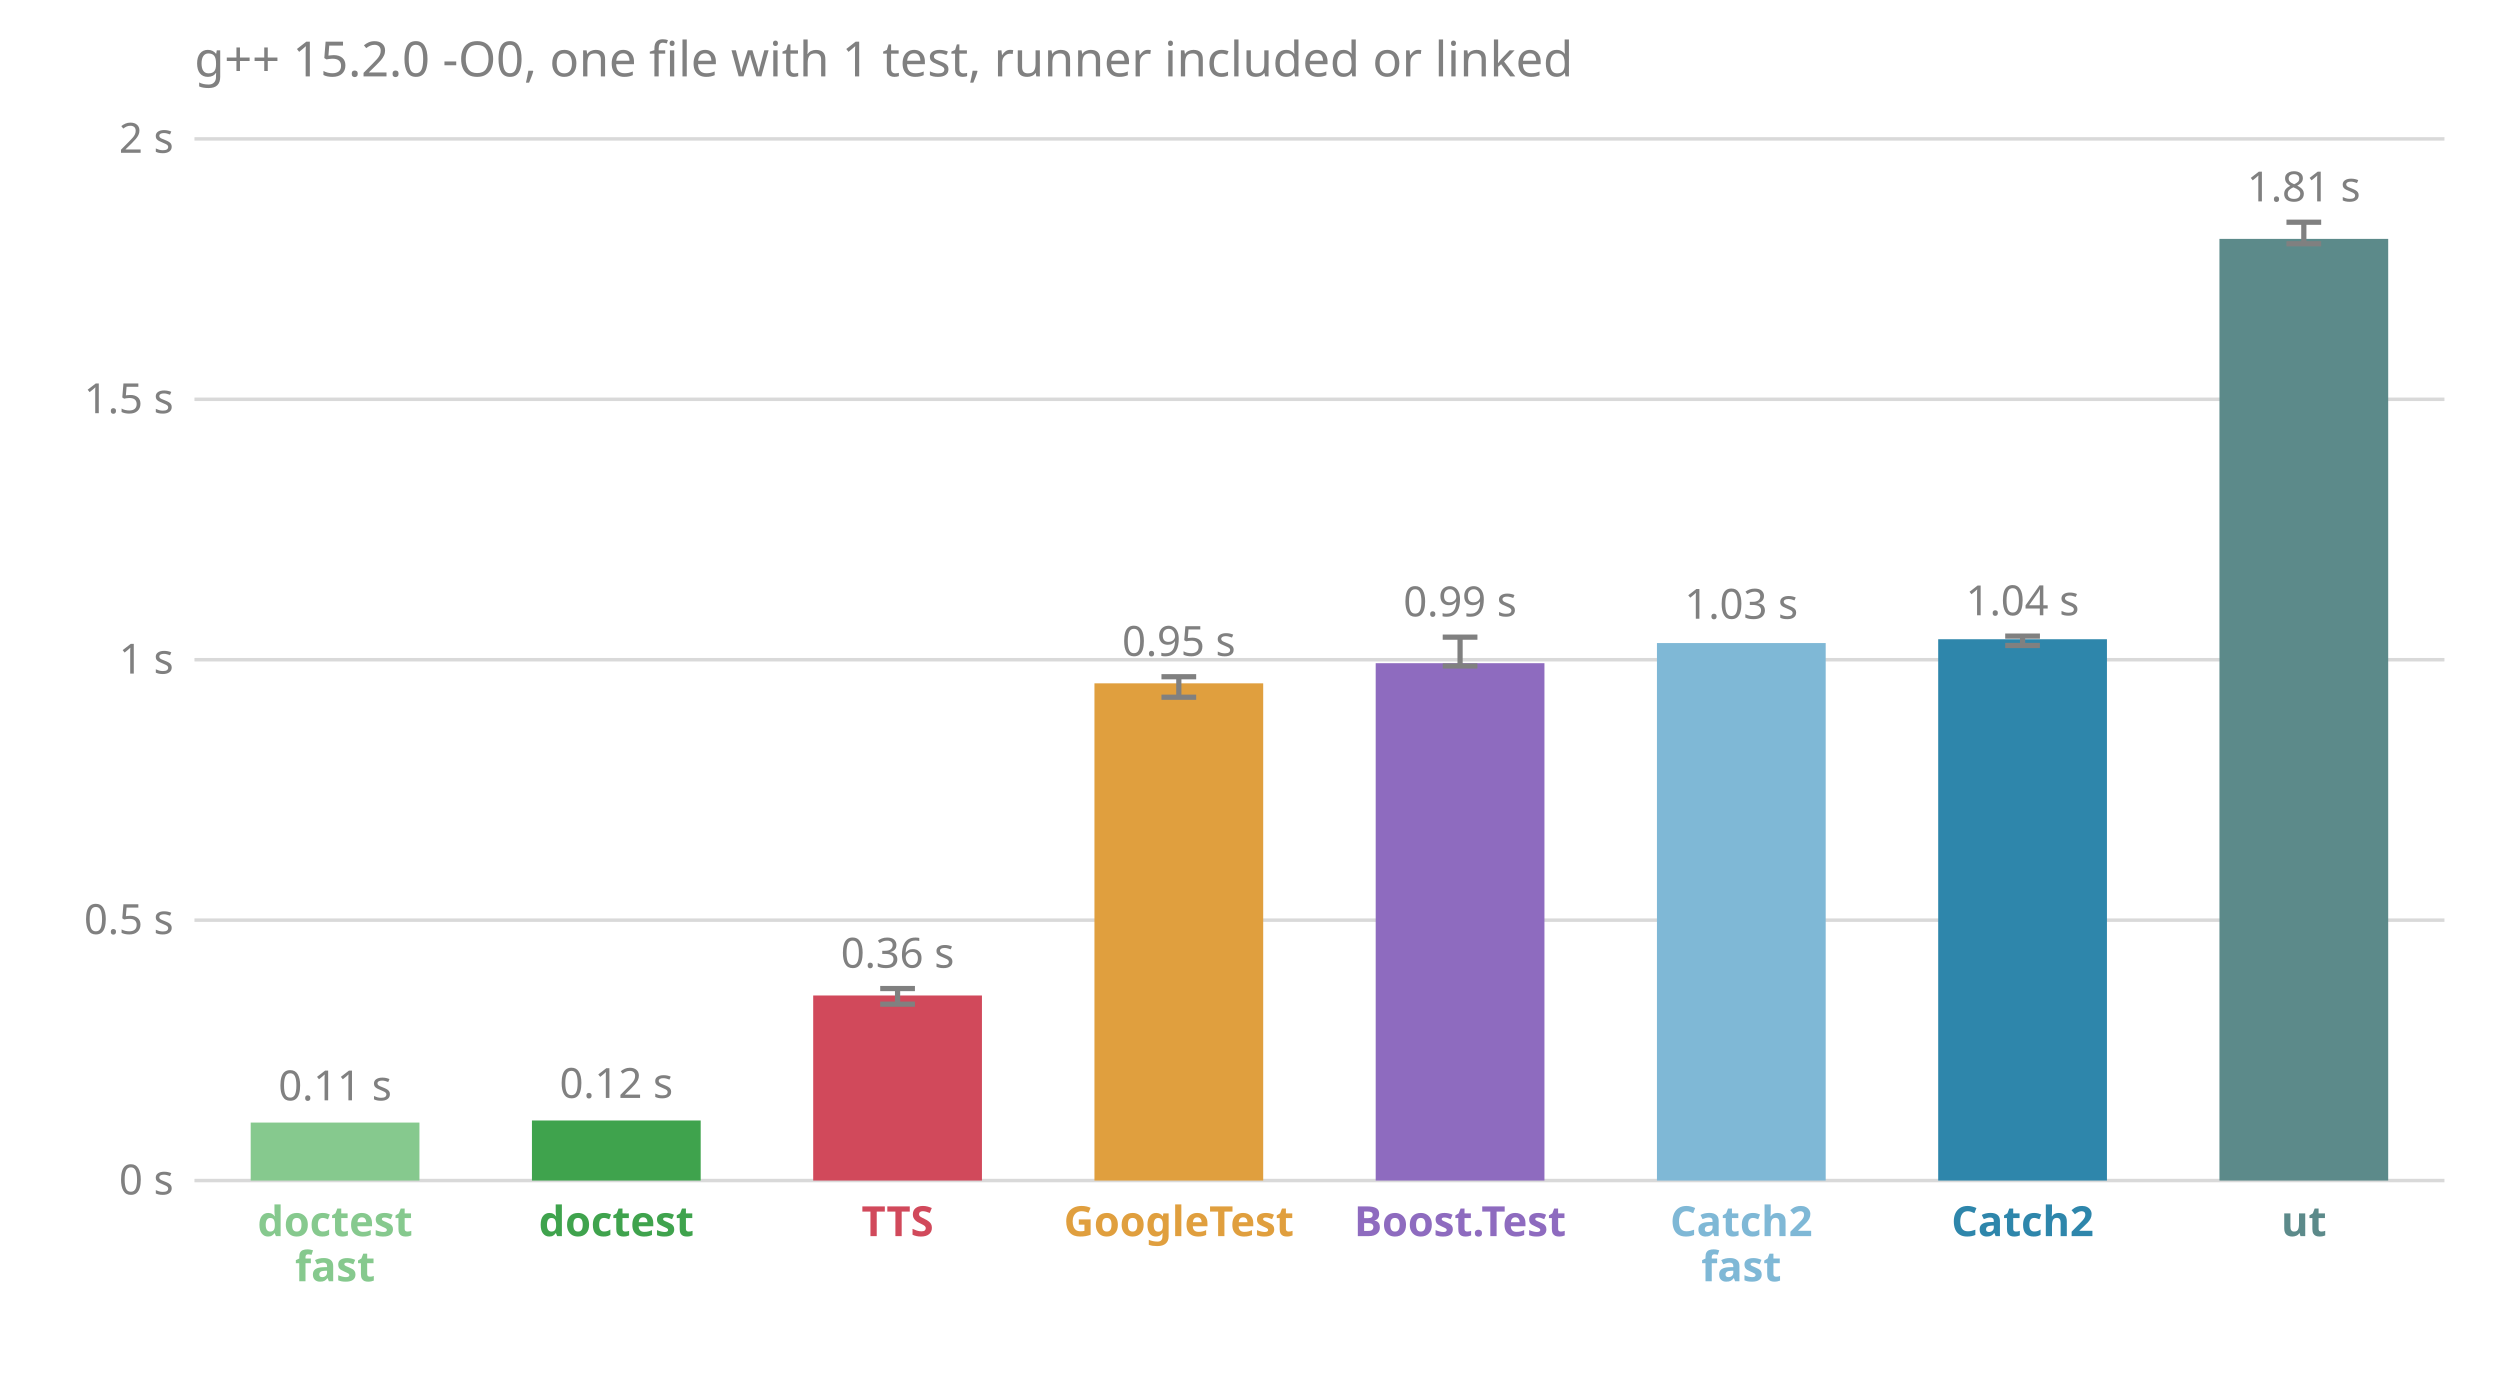
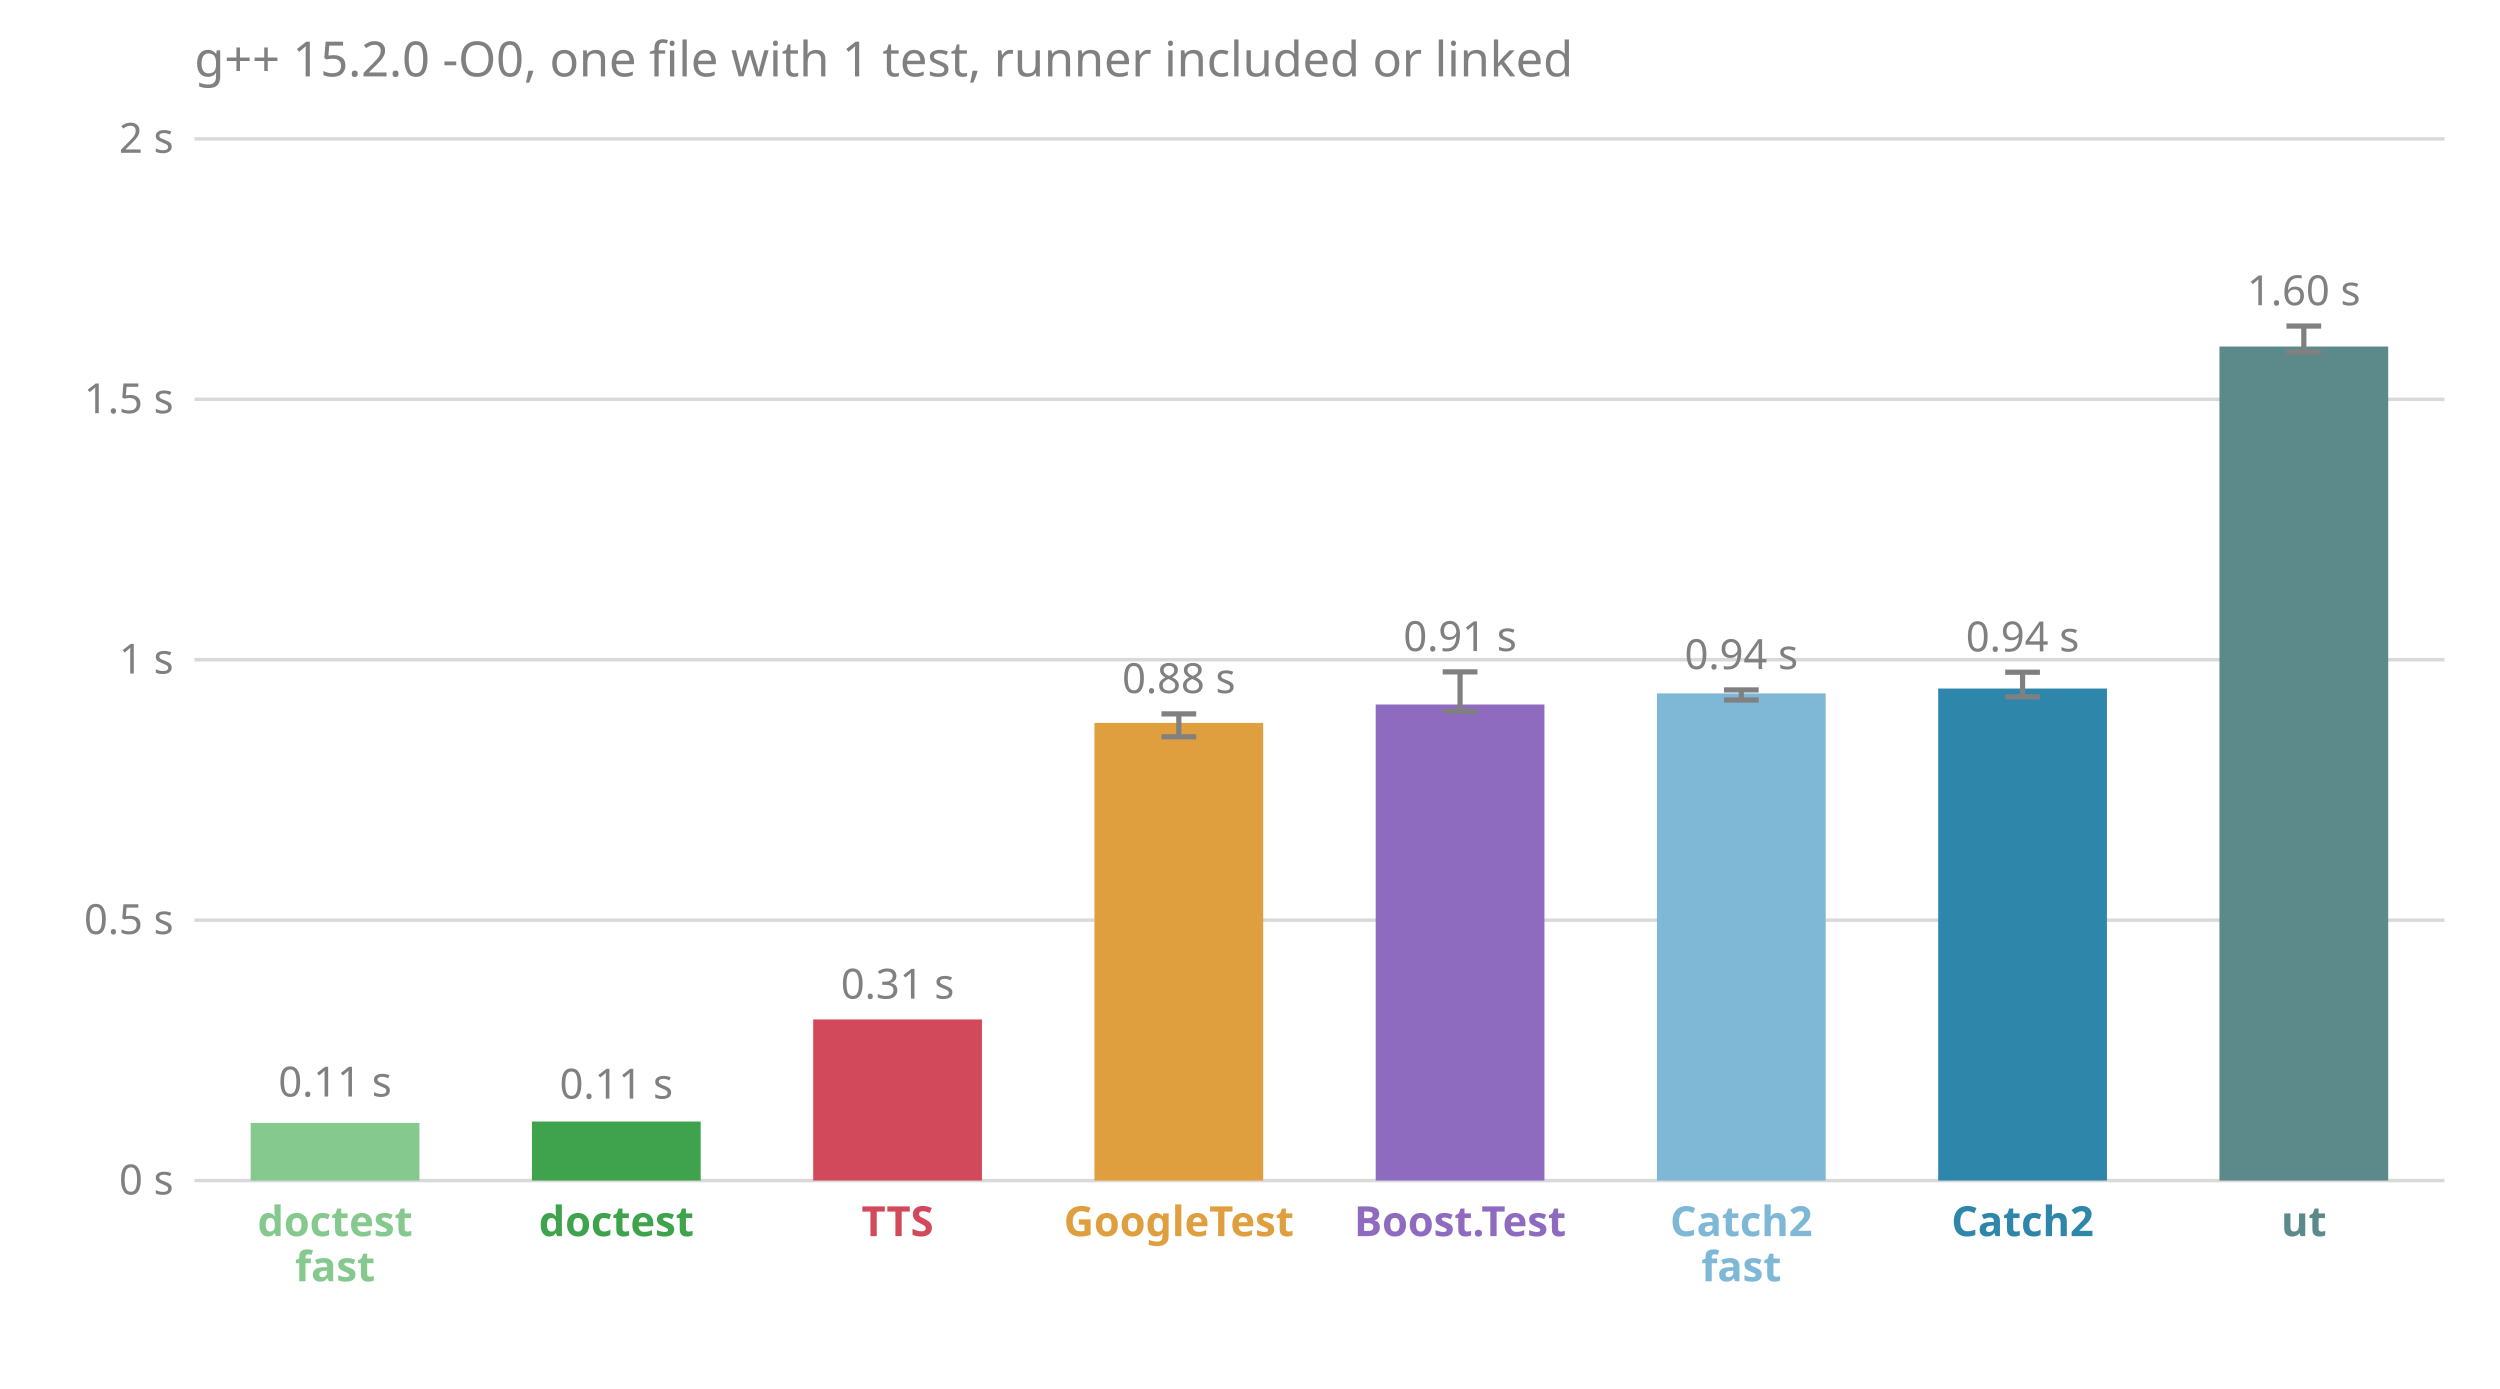
<svg xmlns="http://www.w3.org/2000/svg" viewBox="0 0 720 400" font-family="sans-serif" font-size="12">
  <text x="56.0" y="22.0" fill="#808080" font-size="14">g++ 15.2.0 -O0, one file with 1 test, runner included or linked</text>
  <line x1="56.0" x2="704.0" y1="340.0" y2="340.0" stroke="#808080" stroke-opacity="0.3" />
  <text x="50.0" y="344.0" fill="#808080" text-anchor="end">0 s</text>
  <line x1="56.0" x2="704.0" y1="265.0" y2="265.0" stroke="#808080" stroke-opacity="0.3" />
  <text x="50.0" y="269.0" fill="#808080" text-anchor="end">0.5 s</text>
  <line x1="56.0" x2="704.0" y1="190.0" y2="190.0" stroke="#808080" stroke-opacity="0.3" />
  <text x="50.0" y="194.0" fill="#808080" text-anchor="end">1 s</text>
  <line x1="56.0" x2="704.0" y1="115.0" y2="115.0" stroke="#808080" stroke-opacity="0.3" />
  <text x="50.0" y="119.0" fill="#808080" text-anchor="end">1.5 s</text>
  <line x1="56.0" x2="704.0" y1="40.0" y2="40.0" stroke="#808080" stroke-opacity="0.3" />
  <text x="50.0" y="44.0" fill="#808080" text-anchor="end">2 s</text>
-   <rect x="72.2" y="323.3" width="48.6" height="16.7" fill="#86c98e" />
-   <text x="96.5" y="316.9" fill="#808080" text-anchor="middle">0.11 s</text>
+   <rect x="72.2" y="323.4" width="48.6" height="16.6" fill="#86c98e" />
+   <text x="96.5" y="315.8" fill="#808080" text-anchor="middle">0.11 s</text>
  <text x="96.5" y="356.0" fill="#86c98e" font-weight="bold" text-anchor="middle">doctest</text>
  <text x="96.5" y="369.0" fill="#86c98e" font-weight="bold" text-anchor="middle">fast</text>
-   <rect x="153.2" y="322.7" width="48.6" height="17.3" fill="#3fa34d" />
-   <text x="177.5" y="316.2" fill="#808080" text-anchor="middle">0.12 s</text>
+   <rect x="153.2" y="323.0" width="48.6" height="17.0" fill="#3fa34d" />
+   <text x="177.5" y="316.4" fill="#808080" text-anchor="middle">0.11 s</text>
  <text x="177.5" y="356.0" fill="#3fa34d" font-weight="bold" text-anchor="middle">doctest</text>
-   <rect x="234.2" y="286.7" width="48.6" height="53.3" fill="#d1495b" />
-   <line x1="258.5" x2="258.5" y1="289.2" y2="284.7" stroke="#808080" stroke-width="1.5" />
-   <line x1="253.5" x2="263.5" y1="289.2" y2="289.2" stroke="#808080" stroke-width="1.5" />
-   <line x1="253.5" x2="263.5" y1="284.7" y2="284.7" stroke="#808080" stroke-width="1.5" />
-   <text x="258.5" y="278.7" fill="#808080" text-anchor="middle">0.36 s</text>
+   <rect x="234.2" y="293.6" width="48.6" height="46.4" fill="#d1495b" />
+   <text x="258.5" y="287.6" fill="#808080" text-anchor="middle">0.31 s</text>
  <text x="258.5" y="356.0" fill="#d1495b" font-weight="bold" text-anchor="middle">TTS</text>
-   <rect x="315.2" y="196.8" width="48.6" height="143.2" fill="#e09f3e" />
-   <line x1="339.5" x2="339.5" y1="200.8" y2="194.9" stroke="#808080" stroke-width="1.5" />
-   <line x1="334.5" x2="344.5" y1="200.8" y2="200.8" stroke="#808080" stroke-width="1.5" />
-   <line x1="334.5" x2="344.5" y1="194.9" y2="194.9" stroke="#808080" stroke-width="1.5" />
-   <text x="339.5" y="188.9" fill="#808080" text-anchor="middle">0.95 s</text>
+   <rect x="315.2" y="208.2" width="48.6" height="131.8" fill="#e09f3e" />
+   <line x1="339.5" x2="339.5" y1="212.2" y2="205.6" stroke="#808080" stroke-width="1.5" />
+   <line x1="334.5" x2="344.5" y1="212.2" y2="212.2" stroke="#808080" stroke-width="1.5" />
+   <line x1="334.5" x2="344.5" y1="205.6" y2="205.6" stroke="#808080" stroke-width="1.5" />
+   <text x="339.5" y="199.6" fill="#808080" text-anchor="middle">0.88 s</text>
  <text x="339.5" y="356.0" fill="#e09f3e" font-weight="bold" text-anchor="middle">GoogleTest</text>
-   <rect x="396.2" y="191.0" width="48.6" height="149.0" fill="#8e6bbf" />
-   <line x1="420.5" x2="420.5" y1="191.8" y2="183.5" stroke="#808080" stroke-width="1.5" />
-   <line x1="415.5" x2="425.5" y1="191.8" y2="191.8" stroke="#808080" stroke-width="1.5" />
-   <line x1="415.5" x2="425.5" y1="183.5" y2="183.5" stroke="#808080" stroke-width="1.5" />
-   <text x="420.5" y="177.5" fill="#808080" text-anchor="middle">0.99 s</text>
+   <rect x="396.2" y="202.9" width="48.6" height="137.1" fill="#8e6bbf" />
+   <line x1="420.5" x2="420.5" y1="204.8" y2="193.5" stroke="#808080" stroke-width="1.5" />
+   <line x1="415.5" x2="425.5" y1="204.8" y2="204.8" stroke="#808080" stroke-width="1.5" />
+   <line x1="415.5" x2="425.5" y1="193.5" y2="193.5" stroke="#808080" stroke-width="1.5" />
+   <text x="420.5" y="187.5" fill="#808080" text-anchor="middle">0.91 s</text>
  <text x="420.5" y="356.0" fill="#8e6bbf" font-weight="bold" text-anchor="middle">Boost.Test</text>
-   <rect x="477.2" y="185.2" width="48.6" height="154.8" fill="#7fb8d6" />
-   <text x="501.5" y="178.2" fill="#808080" text-anchor="middle">1.03 s</text>
+   <rect x="477.2" y="199.7" width="48.6" height="140.3" fill="#7fb8d6" />
+   <line x1="501.5" x2="501.5" y1="201.6" y2="198.7" stroke="#808080" stroke-width="1.5" />
+   <line x1="496.5" x2="506.5" y1="201.6" y2="201.6" stroke="#808080" stroke-width="1.5" />
+   <line x1="496.5" x2="506.5" y1="198.7" y2="198.7" stroke="#808080" stroke-width="1.5" />
+   <text x="501.5" y="192.7" fill="#808080" text-anchor="middle">0.94 s</text>
  <text x="501.5" y="356.0" fill="#7fb8d6" font-weight="bold" text-anchor="middle">Catch2</text>
  <text x="501.5" y="369.0" fill="#7fb8d6" font-weight="bold" text-anchor="middle">fast</text>
-   <rect x="558.2" y="184.1" width="48.6" height="155.9" fill="#2e86ab" />
-   <line x1="582.5" x2="582.5" y1="185.9" y2="183.2" stroke="#808080" stroke-width="1.5" />
-   <line x1="577.5" x2="587.5" y1="185.9" y2="185.9" stroke="#808080" stroke-width="1.5" />
-   <line x1="577.5" x2="587.5" y1="183.2" y2="183.2" stroke="#808080" stroke-width="1.5" />
-   <text x="582.5" y="177.2" fill="#808080" text-anchor="middle">1.04 s</text>
+   <rect x="558.2" y="198.3" width="48.6" height="141.7" fill="#2e86ab" />
+   <line x1="582.5" x2="582.5" y1="200.7" y2="193.6" stroke="#808080" stroke-width="1.5" />
+   <line x1="577.5" x2="587.5" y1="200.7" y2="200.7" stroke="#808080" stroke-width="1.5" />
+   <line x1="577.5" x2="587.5" y1="193.6" y2="193.6" stroke="#808080" stroke-width="1.5" />
+   <text x="582.5" y="187.6" fill="#808080" text-anchor="middle">0.94 s</text>
  <text x="582.5" y="356.0" fill="#2e86ab" font-weight="bold" text-anchor="middle">Catch2</text>
-   <rect x="639.2" y="68.8" width="48.6" height="271.2" fill="#5c8a8a" />
-   <line x1="663.5" x2="663.5" y1="70.2" y2="64.0" stroke="#808080" stroke-width="1.5" />
-   <line x1="658.5" x2="668.5" y1="70.2" y2="70.2" stroke="#808080" stroke-width="1.5" />
-   <line x1="658.5" x2="668.5" y1="64.0" y2="64.0" stroke="#808080" stroke-width="1.5" />
-   <text x="663.5" y="58.0" fill="#808080" text-anchor="middle">1.81 s</text>
+   <rect x="639.2" y="99.8" width="48.6" height="240.2" fill="#5c8a8a" />
+   <line x1="663.5" x2="663.5" y1="101.4" y2="93.9" stroke="#808080" stroke-width="1.5" />
+   <line x1="658.5" x2="668.5" y1="101.4" y2="101.4" stroke="#808080" stroke-width="1.5" />
+   <line x1="658.5" x2="668.5" y1="93.9" y2="93.9" stroke="#808080" stroke-width="1.5" />
+   <text x="663.5" y="87.9" fill="#808080" text-anchor="middle">1.60 s</text>
  <text x="663.5" y="356.0" fill="#5c8a8a" font-weight="bold" text-anchor="middle">ut</text>
</svg>
